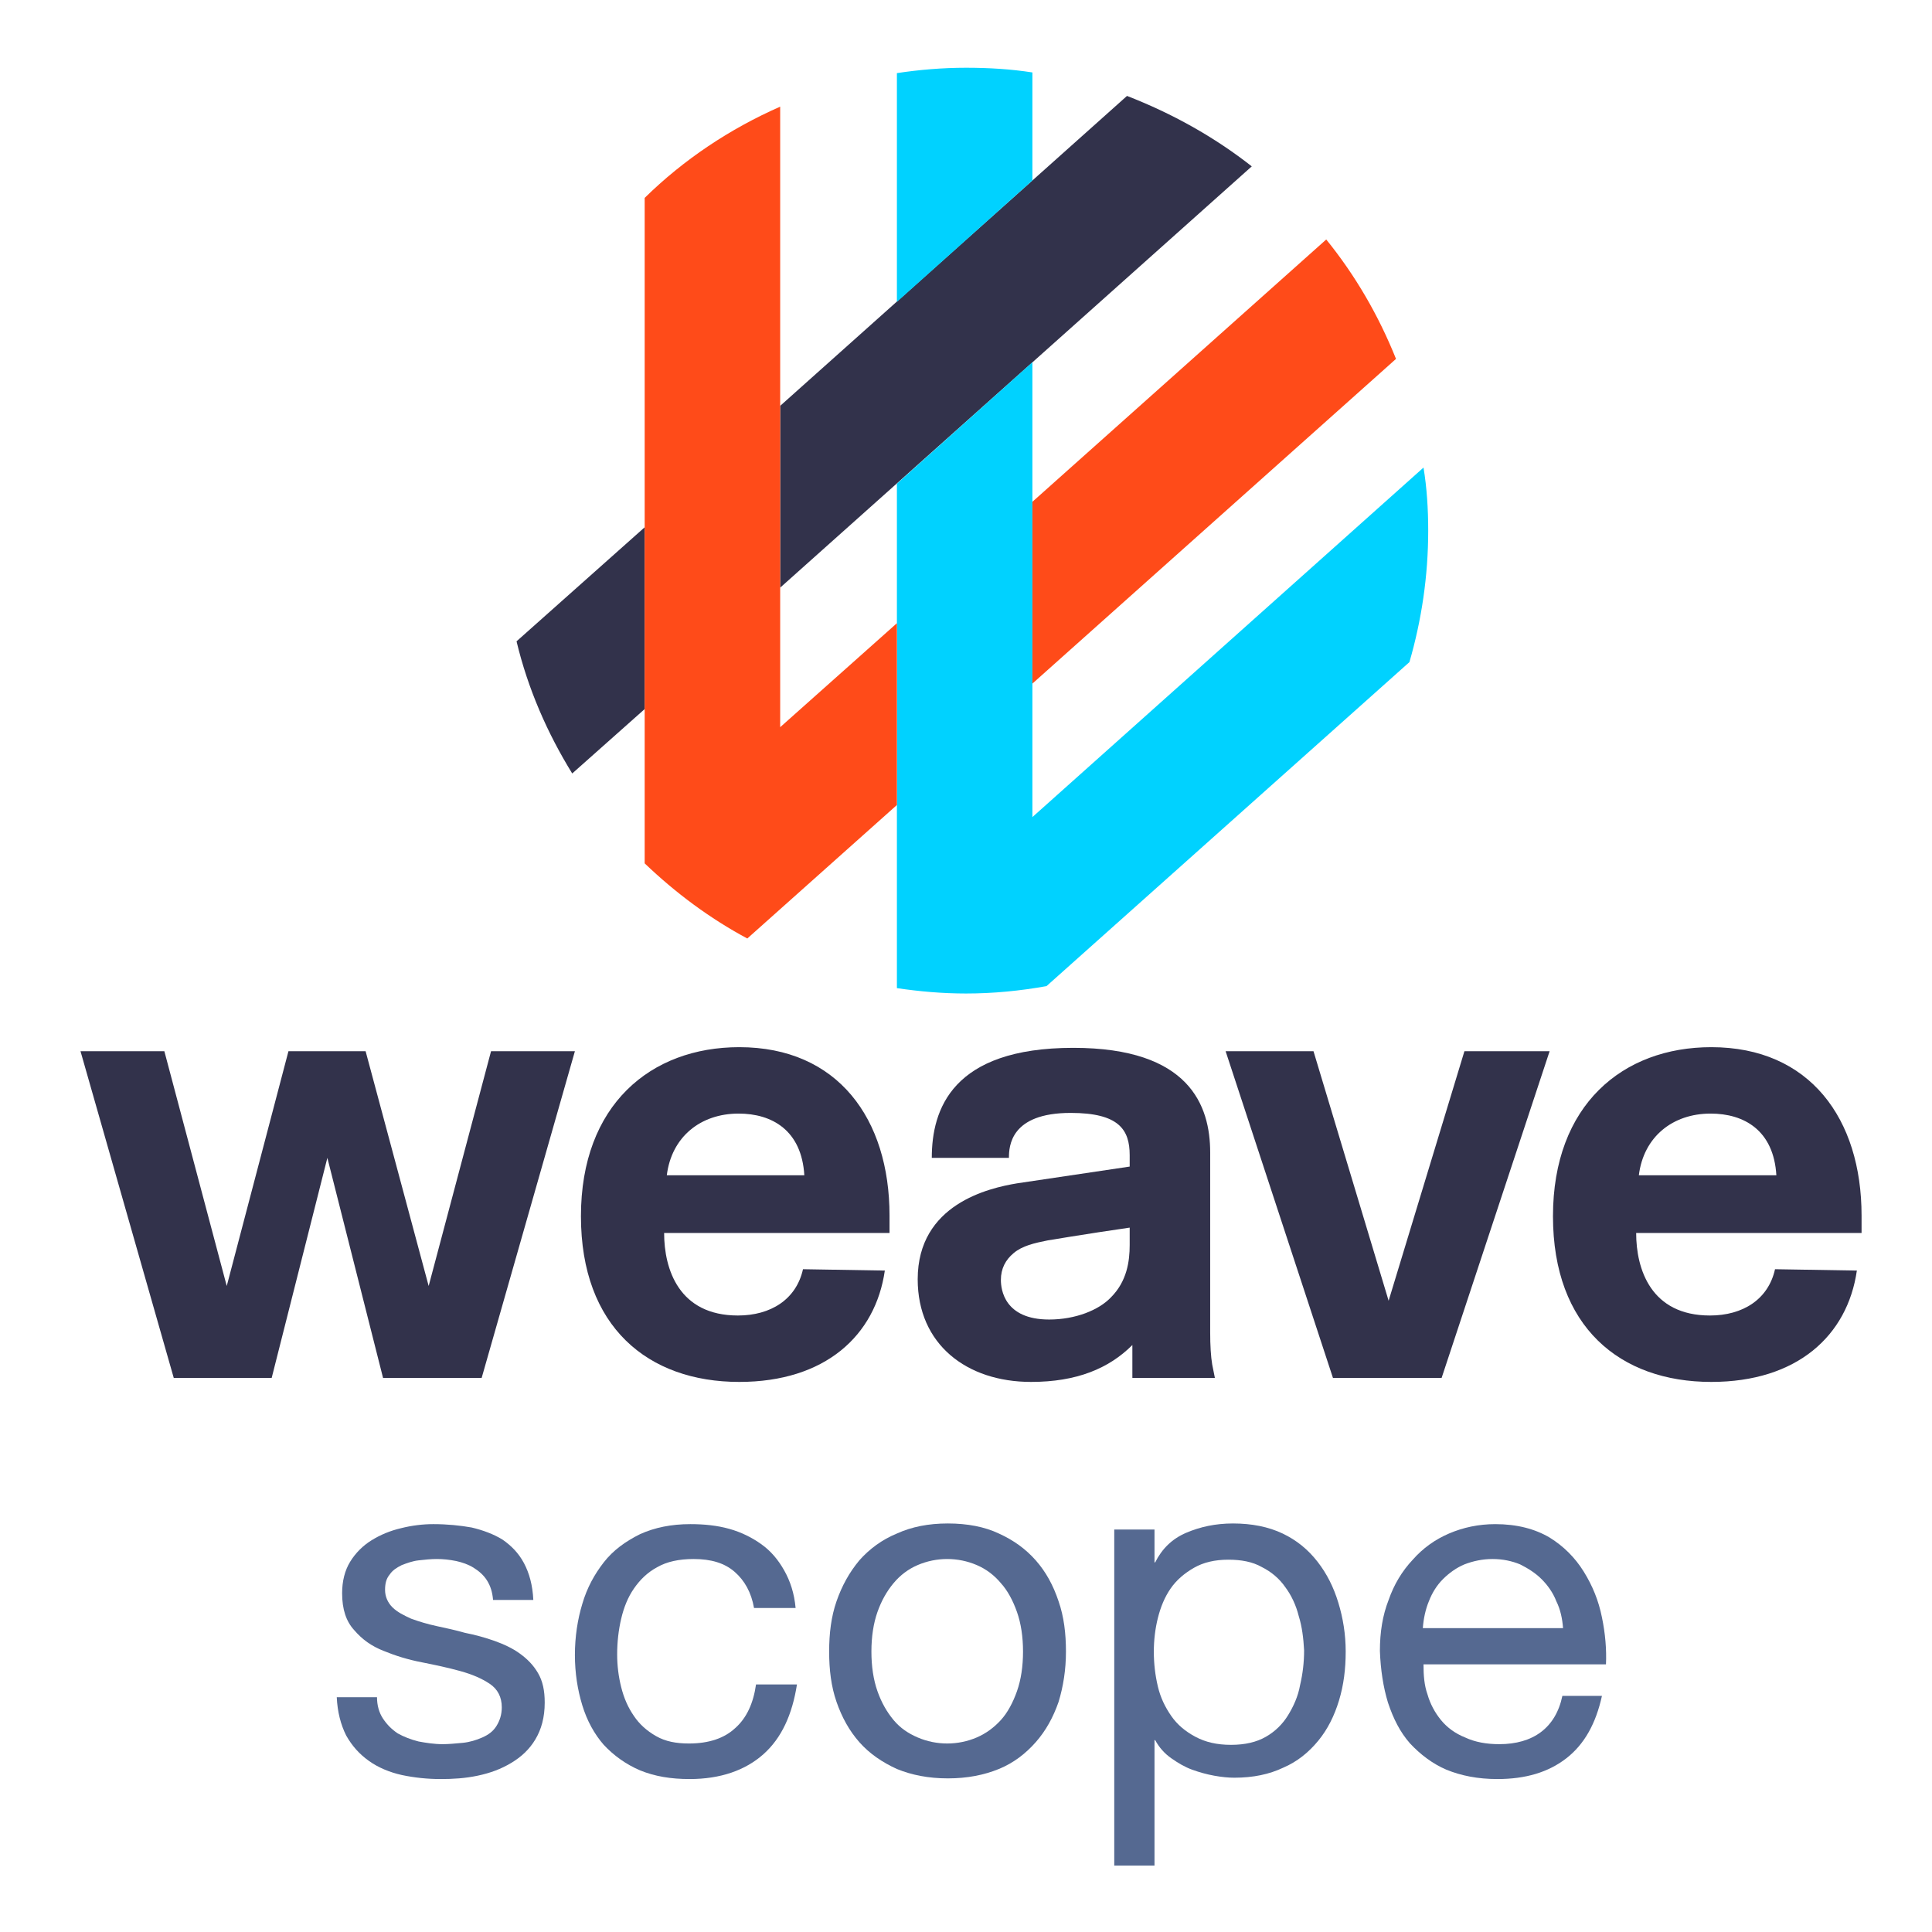
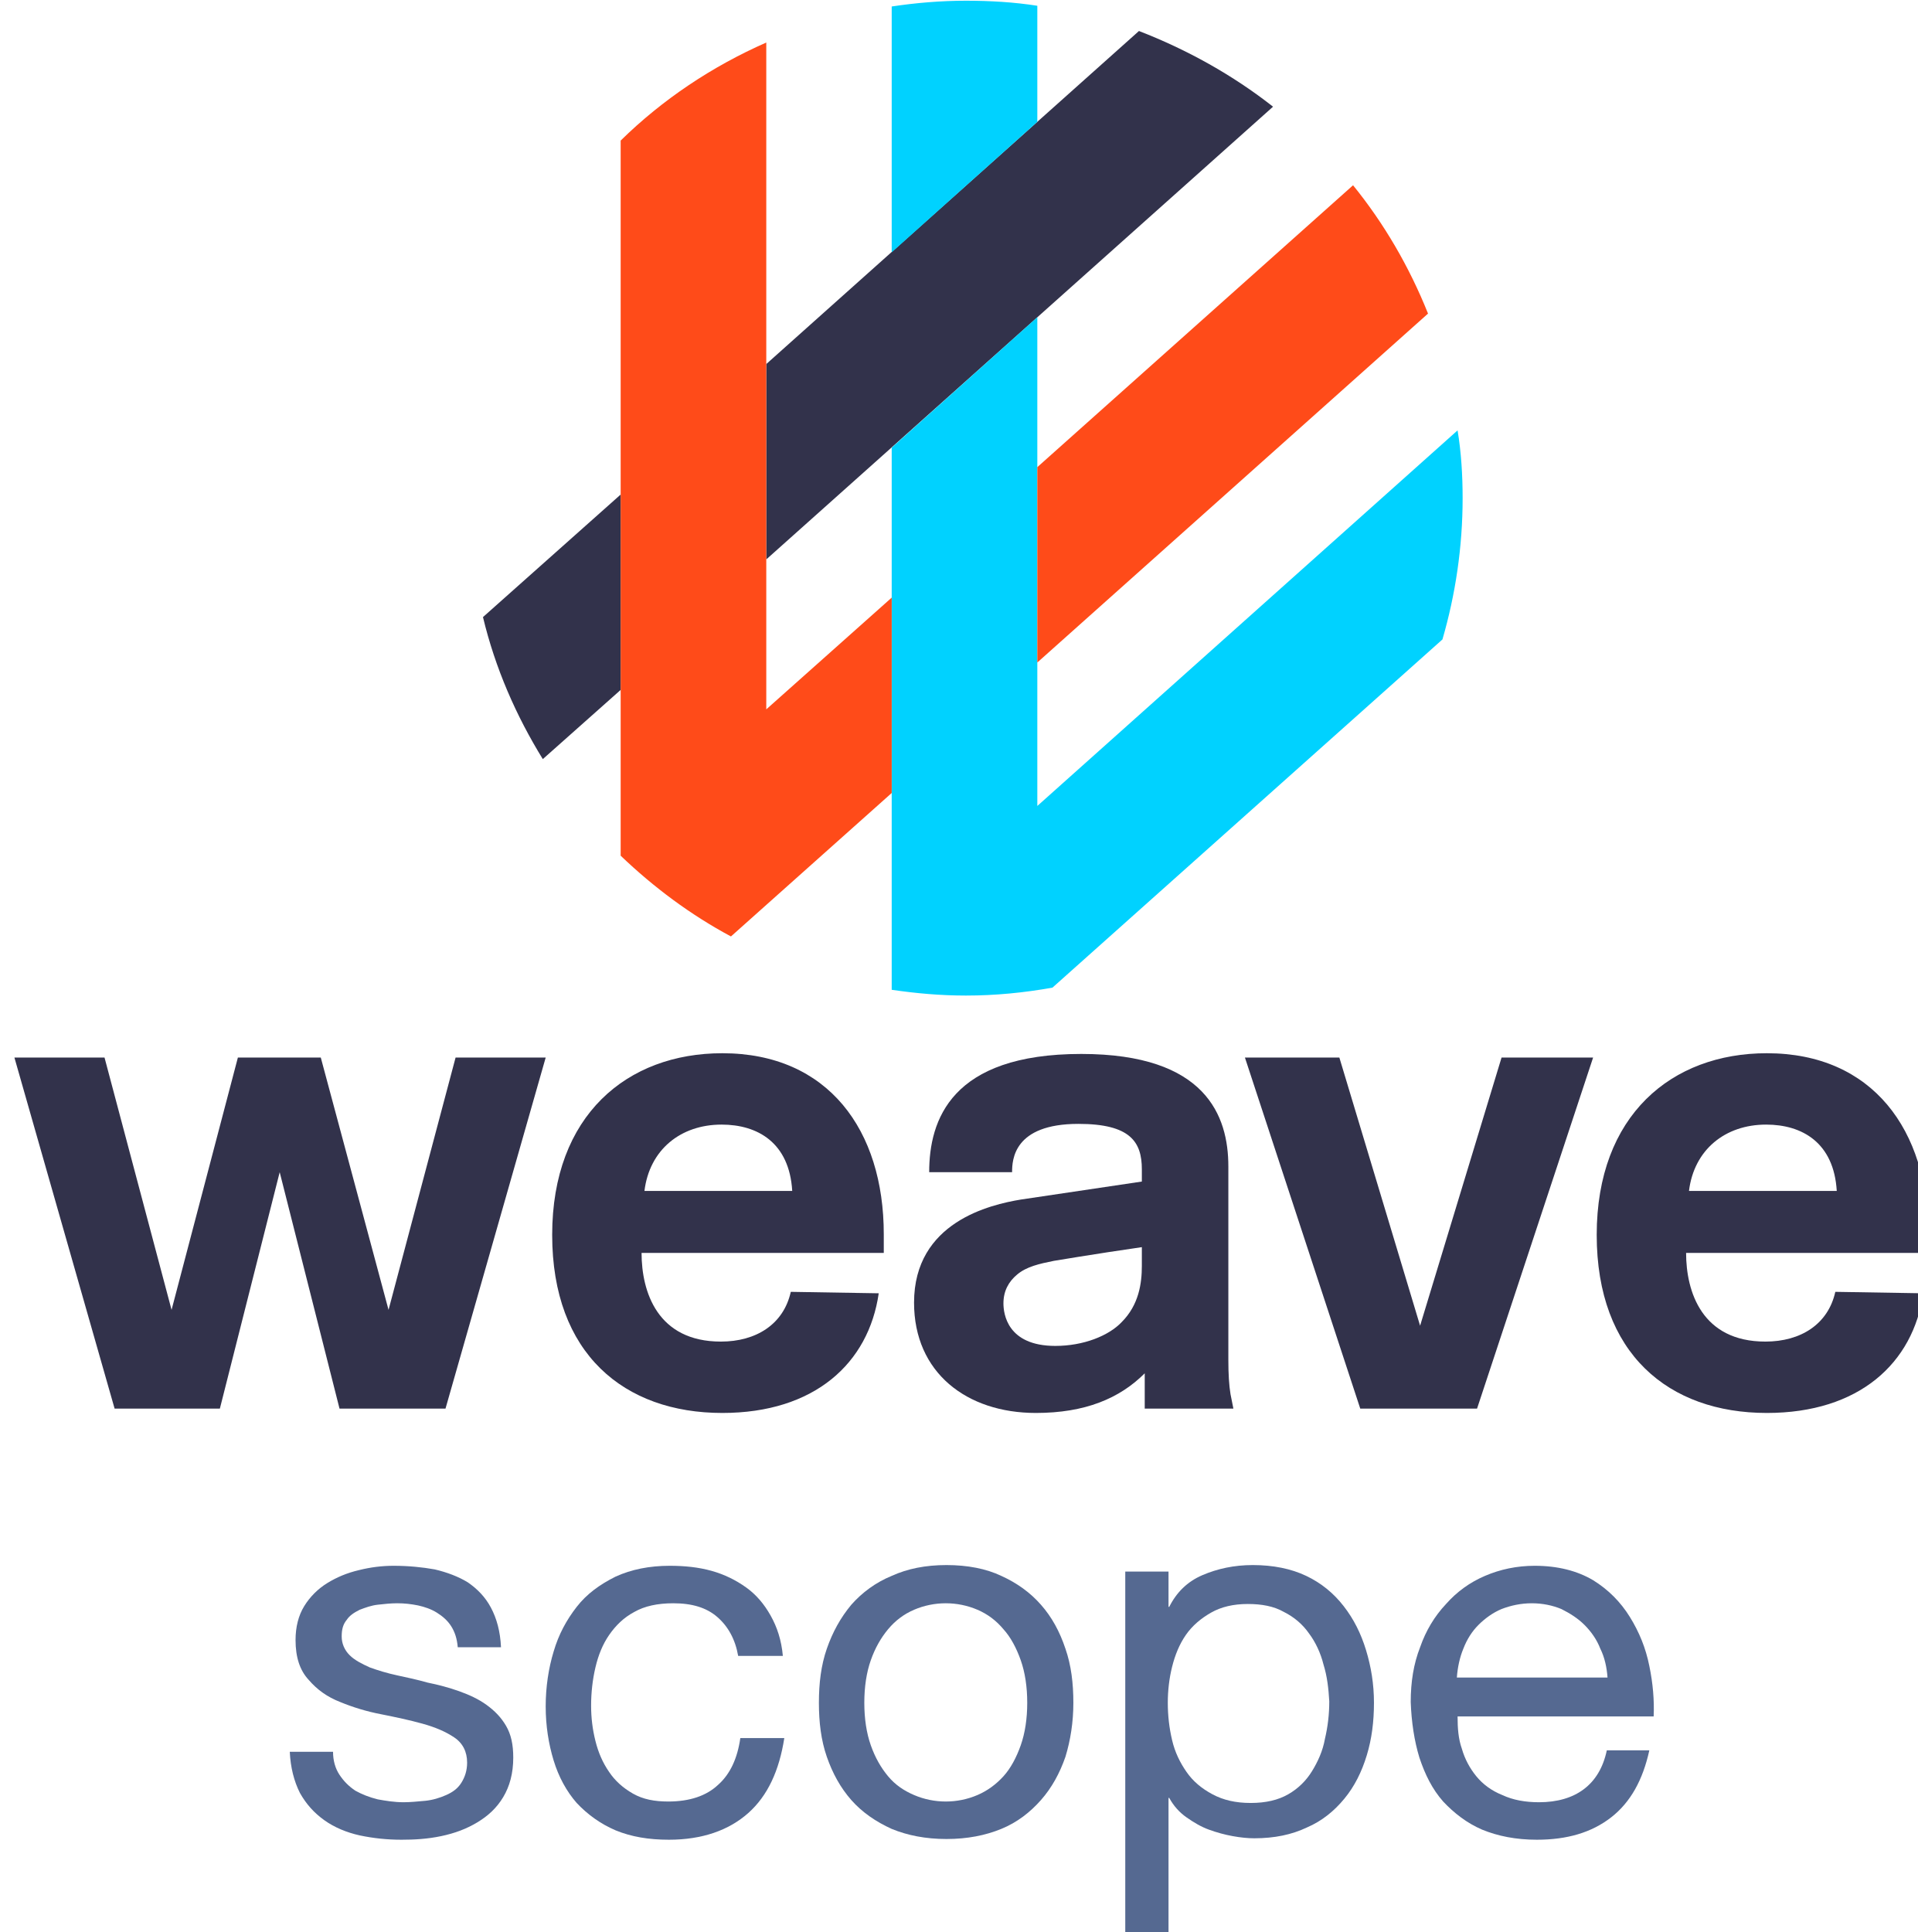
- <svg xmlns="http://www.w3.org/2000/svg" version="1.1" id="Layer_1" x="0px" y="0px" viewBox="0 0 288 288" style="enable-background:new 0 0 288 288;" xml:space="preserve">
+ <svg xmlns="http://www.w3.org/2000/svg" version="1.1" id="Layer_1" x="0px" y="0px" viewBox="10 10 266 268" style="enable-background:new 0 0 288 288;" xml:space="preserve">
  <style type="text/css">
	.st0{fill:#556991;}
	.st1{fill:#32324B;}
	.st2{fill:#00D2FF;}
	.st3{fill:#FF4B19;}
</style>
  <g>
    <path class="st0" d="M57.1,256.2c0.6,0.9,1.3,1.6,2.2,2.2c0.9,0.5,1.9,0.9,3.1,1.2c1.1,0.2,2.3,0.4,3.6,0.4c0.9,0,1.9-0.1,3-0.2   c1-0.1,2-0.4,2.9-0.8c0.9-0.4,1.6-0.9,2.1-1.7s0.8-1.7,0.8-2.8c0-1.5-0.6-2.7-1.8-3.5c-1.2-0.8-2.6-1.4-4.4-1.9   c-1.8-0.5-3.7-0.9-5.7-1.3c-2.1-0.4-4-1-5.7-1.7c-1.8-0.7-3.2-1.7-4.4-3.1c-1.2-1.3-1.8-3.1-1.8-5.5c0-1.8,0.4-3.4,1.2-4.7   c0.8-1.3,1.9-2.4,3.2-3.2c1.3-0.8,2.7-1.4,4.4-1.8c1.6-0.4,3.2-0.6,4.8-0.6c2.1,0,4,0.2,5.7,0.5c1.7,0.4,3.3,1,4.6,1.8   c1.3,0.9,2.4,2,3.2,3.5c0.8,1.5,1.3,3.3,1.4,5.5h-6c-0.1-1.2-0.4-2.1-0.9-2.9c-0.5-0.8-1.2-1.4-2-1.9c-0.8-0.5-1.7-0.8-2.6-1   c-1-0.2-1.9-0.3-2.9-0.3c-0.9,0-1.8,0.1-2.7,0.2c-0.9,0.1-1.7,0.4-2.5,0.7c-0.8,0.4-1.4,0.8-1.8,1.4c-0.5,0.6-0.7,1.3-0.7,2.3   c0,1,0.4,1.9,1.1,2.6c0.7,0.7,1.7,1.2,2.8,1.7c1.1,0.4,2.4,0.8,3.8,1.1c1.4,0.3,2.8,0.6,4.2,1c1.5,0.3,3,0.7,4.4,1.2   c1.4,0.5,2.7,1.1,3.8,1.9c1.1,0.8,2,1.7,2.7,2.9c0.7,1.2,1,2.6,1,4.4c0,2.2-0.5,4-1.4,5.5c-0.9,1.5-2.1,2.6-3.6,3.5   c-1.5,0.9-3.1,1.5-5,1.9c-1.9,0.4-3.7,0.5-5.5,0.5c-2,0-3.9-0.2-5.8-0.6c-1.8-0.4-3.5-1.1-4.9-2.1c-1.4-1-2.5-2.2-3.4-3.8   c-0.8-1.6-1.3-3.5-1.4-5.7h6C56.2,254.2,56.5,255.3,57.1,256.2z" />
    <path class="st0" d="M109.5,234.3c-1.5-1.3-3.5-1.9-6.1-1.9c-2.2,0-4,0.4-5.4,1.2c-1.5,0.8-2.6,1.9-3.5,3.2   c-0.9,1.3-1.5,2.8-1.9,4.5c-0.4,1.7-0.6,3.5-0.6,5.3c0,1.7,0.2,3.3,0.6,4.9c0.4,1.6,1,3,1.9,4.3c0.8,1.2,1.9,2.2,3.3,3   c1.4,0.8,3,1.1,4.9,1.1c3,0,5.3-0.8,6.9-2.3c1.7-1.5,2.7-3.7,3.1-6.5h6.1c-0.7,4.5-2.3,8-5,10.4c-2.7,2.4-6.4,3.7-11,3.7   c-2.8,0-5.2-0.4-7.4-1.3c-2.1-0.9-3.9-2.2-5.4-3.8c-1.4-1.6-2.5-3.6-3.2-5.9c-0.7-2.3-1.1-4.8-1.1-7.5c0-2.7,0.4-5.3,1.1-7.6   c0.7-2.4,1.8-4.4,3.2-6.2c1.4-1.8,3.2-3.1,5.4-4.2c2.2-1,4.7-1.5,7.5-1.5c2.1,0,4,0.2,5.8,0.7c1.8,0.5,3.4,1.3,4.8,2.3   c1.4,1,2.5,2.3,3.4,3.9c0.9,1.6,1.5,3.4,1.7,5.6h-6.2C112,237.4,111,235.6,109.5,234.3z" />
    <path class="st0" d="M124.7,238.7c0.8-2.3,1.9-4.3,3.4-6.1c1.5-1.7,3.4-3.1,5.6-4c2.2-1,4.7-1.5,7.6-1.5c2.9,0,5.5,0.5,7.6,1.5   c2.2,1,4,2.3,5.5,4c1.5,1.7,2.6,3.7,3.4,6.1c0.8,2.3,1.1,4.8,1.1,7.5s-0.4,5.2-1.1,7.5c-0.8,2.3-1.9,4.3-3.4,6   c-1.5,1.7-3.3,3.1-5.5,4s-4.7,1.4-7.6,1.4c-2.9,0-5.4-0.5-7.6-1.4c-2.2-1-4.1-2.3-5.6-4c-1.5-1.7-2.6-3.7-3.4-6   c-0.8-2.3-1.1-4.8-1.1-7.5S123.9,241,124.7,238.7z M130.8,252.1c0.6,1.7,1.4,3.1,2.4,4.3c1,1.2,2.2,2,3.6,2.6   c1.4,0.6,2.9,0.9,4.4,0.9c1.5,0,3-0.3,4.4-0.9c1.4-0.6,2.6-1.5,3.6-2.6c1-1.1,1.8-2.6,2.4-4.3c0.6-1.7,0.9-3.7,0.9-5.9   c0-2.2-0.3-4.2-0.9-5.9c-0.6-1.7-1.4-3.2-2.4-4.3c-1-1.2-2.2-2.1-3.6-2.7c-1.4-0.6-2.9-0.9-4.4-0.9c-1.5,0-3,0.3-4.4,0.9   c-1.4,0.6-2.6,1.5-3.6,2.7c-1,1.2-1.8,2.6-2.4,4.3c-0.6,1.7-0.9,3.7-0.9,5.9C129.9,248.4,130.2,250.4,130.8,252.1z" />
    <path class="st0" d="M172.1,228v4.9h0.1c1-2,2.5-3.5,4.6-4.4c2.1-0.9,4.4-1.4,7-1.4c2.8,0,5.3,0.5,7.4,1.5c2.1,1,3.8,2.4,5.2,4.2   c1.4,1.8,2.4,3.8,3.1,6.1s1.1,4.7,1.1,7.3c0,2.6-0.3,5-1,7.3c-0.7,2.3-1.7,4.3-3.1,6c-1.4,1.7-3.1,3.1-5.2,4   c-2.1,1-4.5,1.5-7.3,1.5c-0.9,0-1.9-0.1-3-0.3c-1.1-0.2-2.2-0.5-3.3-0.9c-1.1-0.4-2.1-1-3.1-1.7c-1-0.7-1.8-1.6-2.4-2.7h-0.1v18.7   h-6V228H172.1z M193.6,240.9c-0.4-1.6-1.1-3.1-2-4.3c-0.9-1.3-2.1-2.3-3.5-3c-1.4-0.8-3.1-1.1-5-1.1c-2,0-3.7,0.4-5.1,1.2   c-1.4,0.8-2.6,1.8-3.5,3.1c-0.9,1.3-1.5,2.8-1.9,4.4c-0.4,1.6-0.6,3.3-0.6,5c0,1.8,0.2,3.5,0.6,5.2c0.4,1.7,1.1,3.1,2,4.4   c0.9,1.3,2.1,2.3,3.6,3.1s3.2,1.2,5.3,1.2c2.1,0,3.8-0.4,5.2-1.2c1.4-0.8,2.5-1.9,3.3-3.2c0.8-1.3,1.5-2.8,1.8-4.5   c0.4-1.7,0.6-3.4,0.6-5.2C194.3,244.2,194.1,242.5,193.6,240.9z" />
    <path class="st0" d="M233.5,262.1c-2.7,2.1-6.1,3.1-10.3,3.1c-2.9,0-5.4-0.5-7.6-1.4c-2.1-0.9-3.9-2.3-5.4-3.9   c-1.5-1.7-2.5-3.7-3.3-6.1c-0.7-2.3-1.1-4.9-1.2-7.7c0-2.8,0.4-5.3,1.3-7.6c0.8-2.3,2-4.3,3.6-6c1.5-1.7,3.3-3,5.4-3.9   c2.1-0.9,4.4-1.4,6.9-1.4c3.2,0,5.9,0.7,8.1,2c2.1,1.3,3.8,3,5.1,5.1c1.3,2.1,2.2,4.3,2.7,6.8c0.5,2.4,0.7,4.8,0.6,7h-27.2   c0,1.6,0.1,3.1,0.6,4.5c0.4,1.4,1.1,2.7,2,3.8c0.9,1.1,2.1,2,3.6,2.6c1.5,0.7,3.2,1,5.1,1c2.5,0,4.6-0.6,6.2-1.8   c1.6-1.2,2.7-3,3.2-5.4h5.9C237.9,256.9,236.2,260,233.5,262.1z M232,238.7c-0.5-1.3-1.3-2.4-2.2-3.3c-0.9-0.9-2-1.6-3.2-2.2   c-1.2-0.5-2.6-0.8-4.1-0.8c-1.5,0-2.9,0.3-4.2,0.8c-1.2,0.5-2.3,1.3-3.2,2.2c-0.9,0.9-1.6,2-2.1,3.3c-0.5,1.2-0.8,2.6-0.9,4H233   C232.9,241.3,232.6,239.9,232,238.7z" />
  </g>
  <g>
    <g>
      <path class="st1" d="M116.3,87.6l70.3-62.8c-5.6-4.4-11.9-7.9-18.6-10.5l-51.7,46.2V87.6z" />
    </g>
    <g>
      <path class="st1" d="M96.1,78.6L77,95.6c1.7,7.1,4.6,13.7,8.3,19.7l10.8-9.6V78.6z" />
    </g>
    <g>
      <g>
        <path class="st2" d="M153.9,26.9V10.8c-3.2-0.5-6.5-0.7-9.9-0.7c-3.5,0-7,0.3-10.3,0.8V45L153.9,26.9z" />
      </g>
      <g>
        <path class="st2" d="M153.9,121.8V54l-20.2,18.1v75.2c3.4,0.5,6.8,0.8,10.3,0.8c4.1,0,8.1-0.4,12-1.1l54.1-48.3     c1.8-6.2,2.8-12.8,2.8-19.6c0-3.2-0.2-6.4-0.7-9.4L153.9,121.8z" />
      </g>
    </g>
    <g>
      <path class="st3" d="M153.9,101.9l54.2-48.4C205.5,47,202,41,197.7,35.7l-43.8,39.1V101.9z" />
    </g>
    <g>
      <path class="st3" d="M133.7,92.9l-17.4,15.5V15.9c-7.5,3.3-14.4,7.9-20.2,13.6v99.2c4.6,4.4,9.7,8.2,15.3,11.2l22.3-19.9V92.9z" />
    </g>
  </g>
  <g>
    <g>
      <path class="st1" d="M63.9,191.7l9.3-35h12.5l-13.9,48.7H57.1l-8.3-32.8l-8.3,32.8H25.9L12,156.7h12.5l9.3,35l9.2-35h11.5    L63.9,191.7z" />
    </g>
    <g>
      <path class="st1" d="M131.9,189.4c-1.4,9.7-8.9,16.6-21.7,16.6c-13.6,0-23.6-8.2-23.6-24.7c0-16.6,10.4-25.2,23.6-25.2    c14.7,0,22.4,10.7,22.4,25.1v2.6H99c0,5.4,2.2,12.3,11,12.3c4.9,0,8.7-2.4,9.7-6.9L131.9,189.4z M119.9,175.2    c-0.4-6.7-4.8-9.2-9.8-9.2c-5.7,0-10,3.5-10.7,9.2H119.9z" />
    </g>
    <g>
      <path class="st1" d="M168.4,173.9v-1.7c0-3.8-1.6-6.3-8.8-6.3c-9,0-9.2,5-9.2,6.7h-11.5c0-7.2,3-16.4,21.1-16.4    c17.3,0,20.4,8.6,20.4,15.6v26.8c0,2,0.1,3.6,0.3,4.8l0.4,2h-12.3v-4.9c-3.5,3.5-8.3,5.5-15.1,5.5c-9.6,0-16.9-5.6-16.9-15.3    c0-11.2,10.6-13.6,14.8-14.3L168.4,173.9z M168.4,183l-4.7,0.7c-2.6,0.4-5.7,0.9-7.5,1.2c-2,0.4-3.8,0.8-5.1,1.9    c-1.2,1-1.9,2.3-1.9,4c0,1.4,0.5,5.9,7.2,5.9c3.9,0,7.4-1.4,9.2-3.3c2.4-2.4,2.8-5.4,2.8-7.8V183z" />
    </g>
    <g>
      <path class="st1" d="M214.9,205.4h-16.2l-16-48.7h13.1l11.2,37.2l11.3-37.2H231L214.9,205.4z" />
    </g>
    <g>
      <path class="st1" d="M276.8,189.4c-1.4,9.7-8.9,16.6-21.7,16.6c-13.6,0-23.6-8.2-23.6-24.7c0-16.6,10.4-25.2,23.6-25.2    c14.7,0,22.4,10.7,22.4,25.1v2.6h-33.6c0,5.4,2.2,12.3,11,12.3c4.9,0,8.7-2.4,9.7-6.9L276.8,189.4z M264.8,175.2    c-0.4-6.7-4.8-9.2-9.8-9.2c-5.7,0-10,3.5-10.7,9.2H264.8z" />
    </g>
  </g>
</svg>
